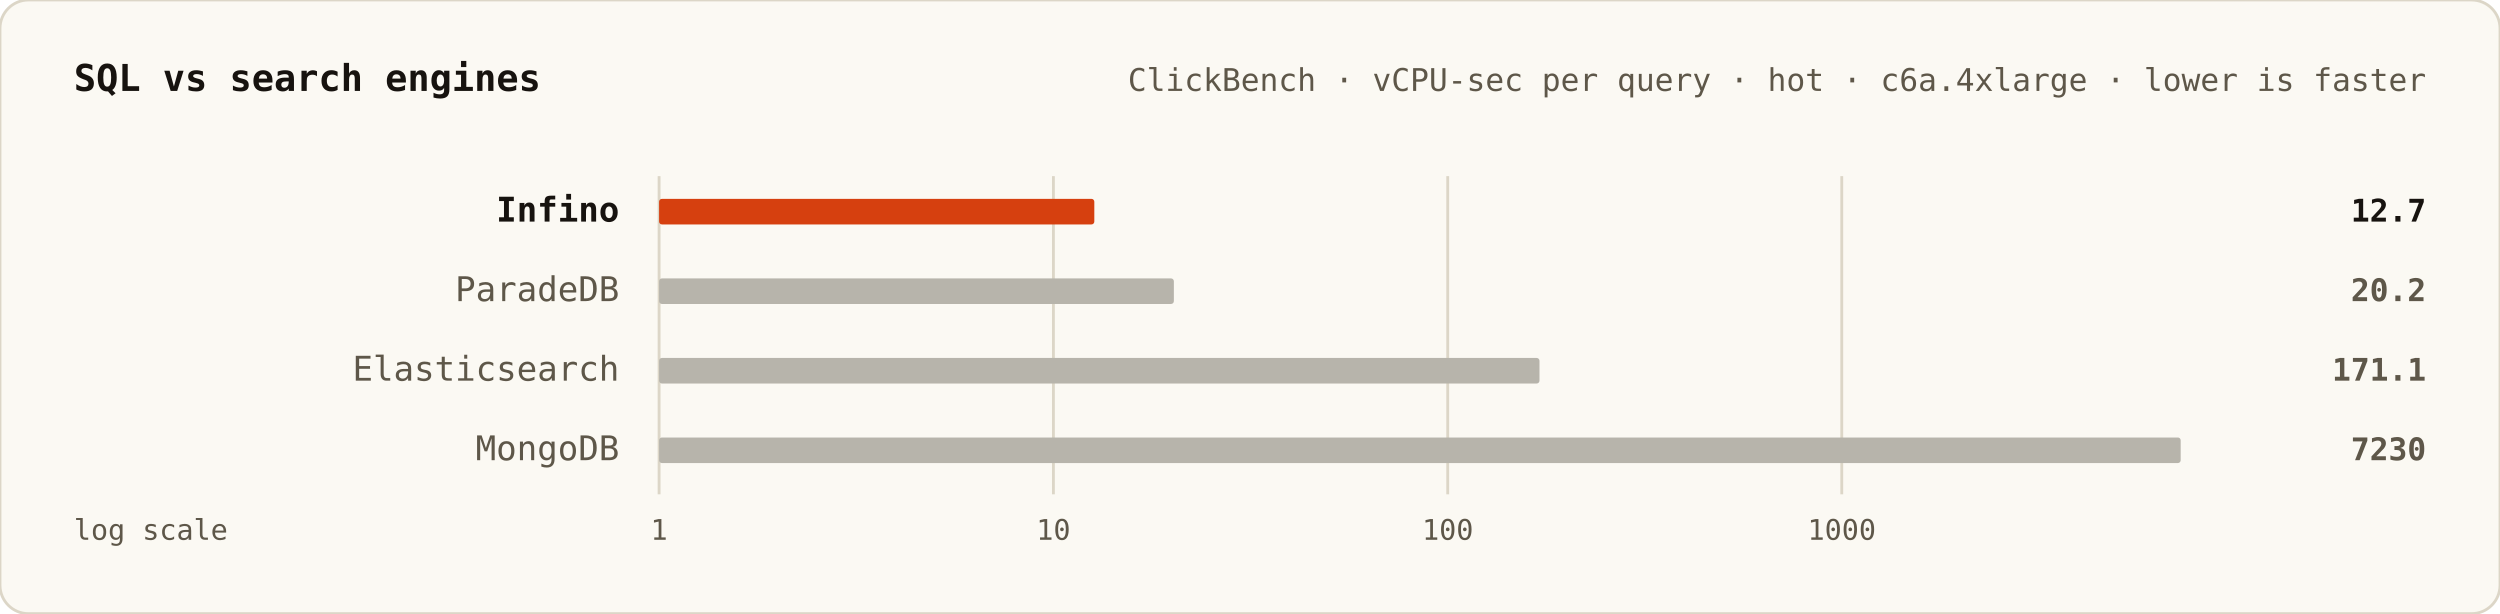
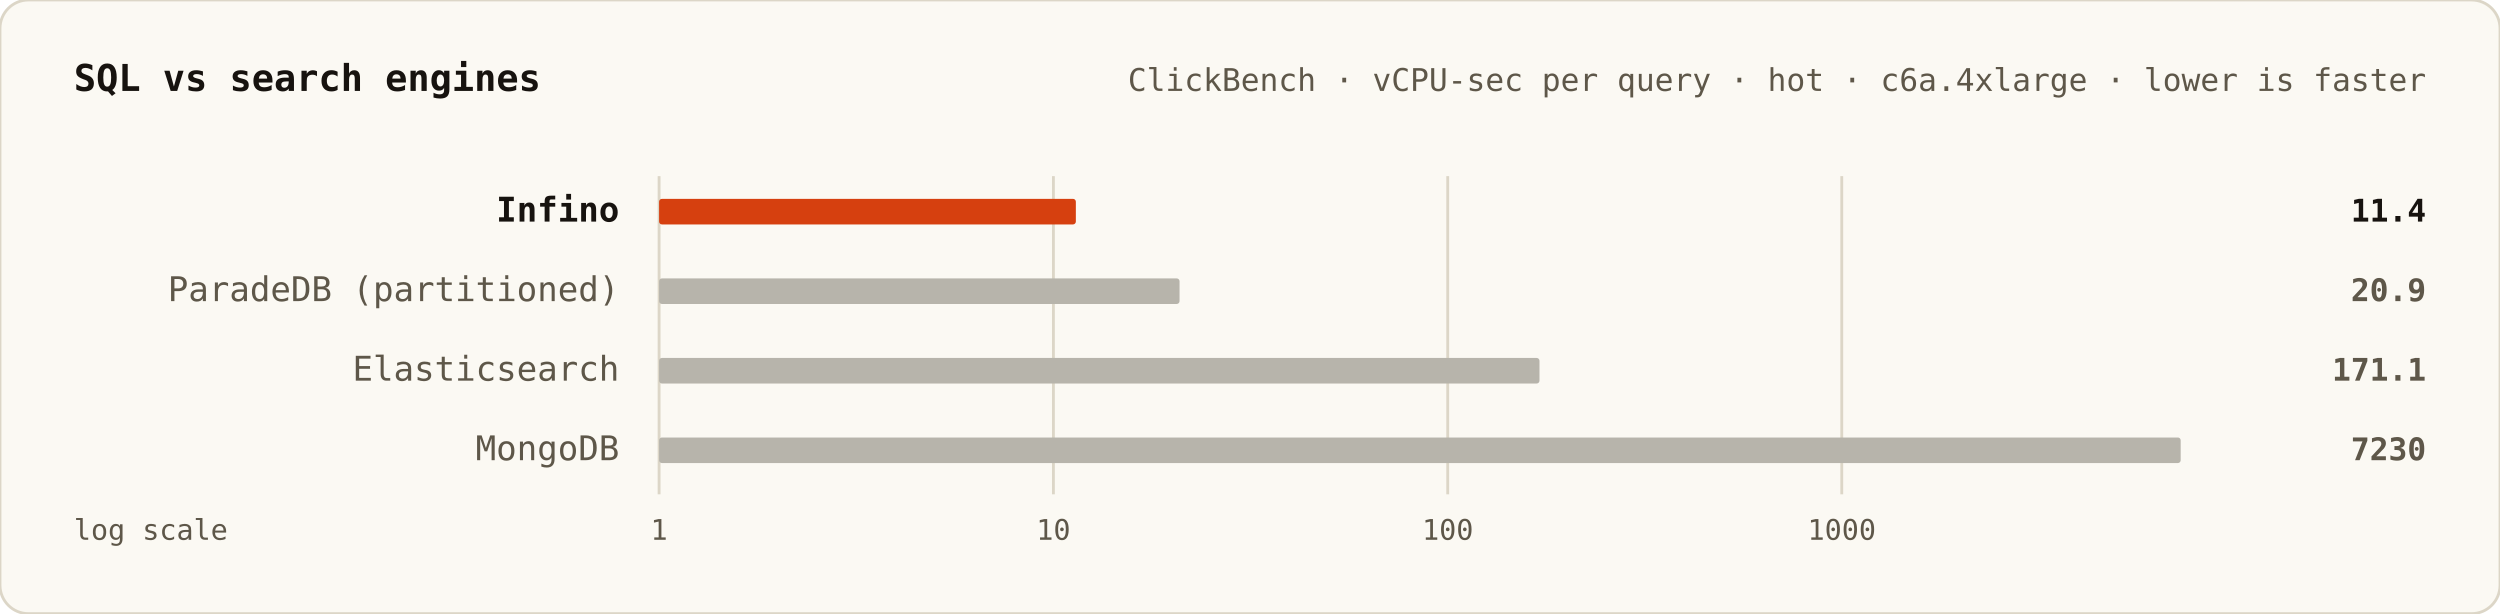
<svg xmlns="http://www.w3.org/2000/svg" width="880" height="216" viewBox="0 0 880 216" role="img">
  <rect width="880" height="216" rx="10" fill="#FBF9F3" stroke="#DCD6C7" />
  <text x="26.0" y="32.0" font-family="ui-monospace, SFMono-Regular, Menlo, Consolas, monospace" font-size="13" fill="#17130F" font-weight="600">SQL vs search engines</text>
  <text x="854.0" y="32.0" font-family="ui-monospace, SFMono-Regular, Menlo, Consolas, monospace" font-size="11" fill="#5E5749" text-anchor="end">ClickBench · vCPU-sec per query · hot · c6a.4xlarge · lower is faster</text>
  <line x1="232.0" y1="62" x2="232.0" y2="174" stroke="#DCD6C7" />
  <text x="232.0" y="190.0" font-family="ui-monospace, SFMono-Regular, Menlo, Consolas, monospace" font-size="10" fill="#5E5749" text-anchor="middle">1</text>
  <line x1="370.8" y1="62" x2="370.8" y2="174" stroke="#DCD6C7" />
  <text x="370.8" y="190.0" font-family="ui-monospace, SFMono-Regular, Menlo, Consolas, monospace" font-size="10" fill="#5E5749" text-anchor="middle">10</text>
  <line x1="509.6" y1="62" x2="509.6" y2="174" stroke="#DCD6C7" />
  <text x="509.6" y="190.0" font-family="ui-monospace, SFMono-Regular, Menlo, Consolas, monospace" font-size="10" fill="#5E5749" text-anchor="middle">100</text>
  <line x1="648.3" y1="62" x2="648.3" y2="174" stroke="#DCD6C7" />
  <text x="648.3" y="190.0" font-family="ui-monospace, SFMono-Regular, Menlo, Consolas, monospace" font-size="10" fill="#5E5749" text-anchor="middle">1000</text>
  <text x="26.0" y="190.0" font-family="ui-monospace, SFMono-Regular, Menlo, Consolas, monospace" font-size="10" fill="#5E5749">log scale</text>
  <text x="218.0" y="78.0" font-family="ui-monospace, SFMono-Regular, Menlo, Consolas, monospace" font-size="12" fill="#17130F" font-weight="600" text-anchor="end">Infino</text>
-   <rect x="232" y="70" width="153.2" height="9" rx="1" fill="#D6400F" />
-   <text x="854.0" y="78.0" font-family="ui-monospace, SFMono-Regular, Menlo, Consolas, monospace" font-size="11" fill="#17130F" font-weight="600" text-anchor="end">12.7</text>
-   <text x="218.0" y="106.0" font-family="ui-monospace, SFMono-Regular, Menlo, Consolas, monospace" font-size="12" fill="#5E5749" text-anchor="end">ParadeDB</text>
-   <rect x="232" y="98" width="181.2" height="9" rx="1" fill="#B7B4AB" />
-   <text x="854.0" y="106.0" font-family="ui-monospace, SFMono-Regular, Menlo, Consolas, monospace" font-size="11" fill="#5E5749" font-weight="600" text-anchor="end">20.2</text>
+   <rect x="232" y="70" width="146.7" height="9" rx="1" fill="#D6400F" />
+   <text x="854.0" y="78.0" font-family="ui-monospace, SFMono-Regular, Menlo, Consolas, monospace" font-size="11" fill="#17130F" font-weight="600" text-anchor="end">11.4</text>
+   <text x="218.0" y="106.0" font-family="ui-monospace, SFMono-Regular, Menlo, Consolas, monospace" font-size="12" fill="#5E5749" text-anchor="end">ParadeDB (partitioned)</text>
+   <rect x="232" y="98" width="183.2" height="9" rx="1" fill="#B7B4AB" />
+   <text x="854.0" y="106.0" font-family="ui-monospace, SFMono-Regular, Menlo, Consolas, monospace" font-size="11" fill="#5E5749" font-weight="600" text-anchor="end">20.9</text>
  <text x="218.0" y="134.0" font-family="ui-monospace, SFMono-Regular, Menlo, Consolas, monospace" font-size="12" fill="#5E5749" text-anchor="end">Elasticsearch</text>
  <rect x="232" y="126" width="309.9" height="9" rx="1" fill="#B7B4AB" />
  <text x="854.0" y="134.0" font-family="ui-monospace, SFMono-Regular, Menlo, Consolas, monospace" font-size="11" fill="#5E5749" font-weight="600" text-anchor="end">171.1</text>
  <text x="218.0" y="162.0" font-family="ui-monospace, SFMono-Regular, Menlo, Consolas, monospace" font-size="12" fill="#5E5749" text-anchor="end">MongoDB</text>
  <rect x="232" y="154" width="535.6" height="9" rx="1" fill="#B7B4AB" />
  <text x="854.0" y="162.0" font-family="ui-monospace, SFMono-Regular, Menlo, Consolas, monospace" font-size="11" fill="#5E5749" font-weight="600" text-anchor="end">7230</text>
</svg>
